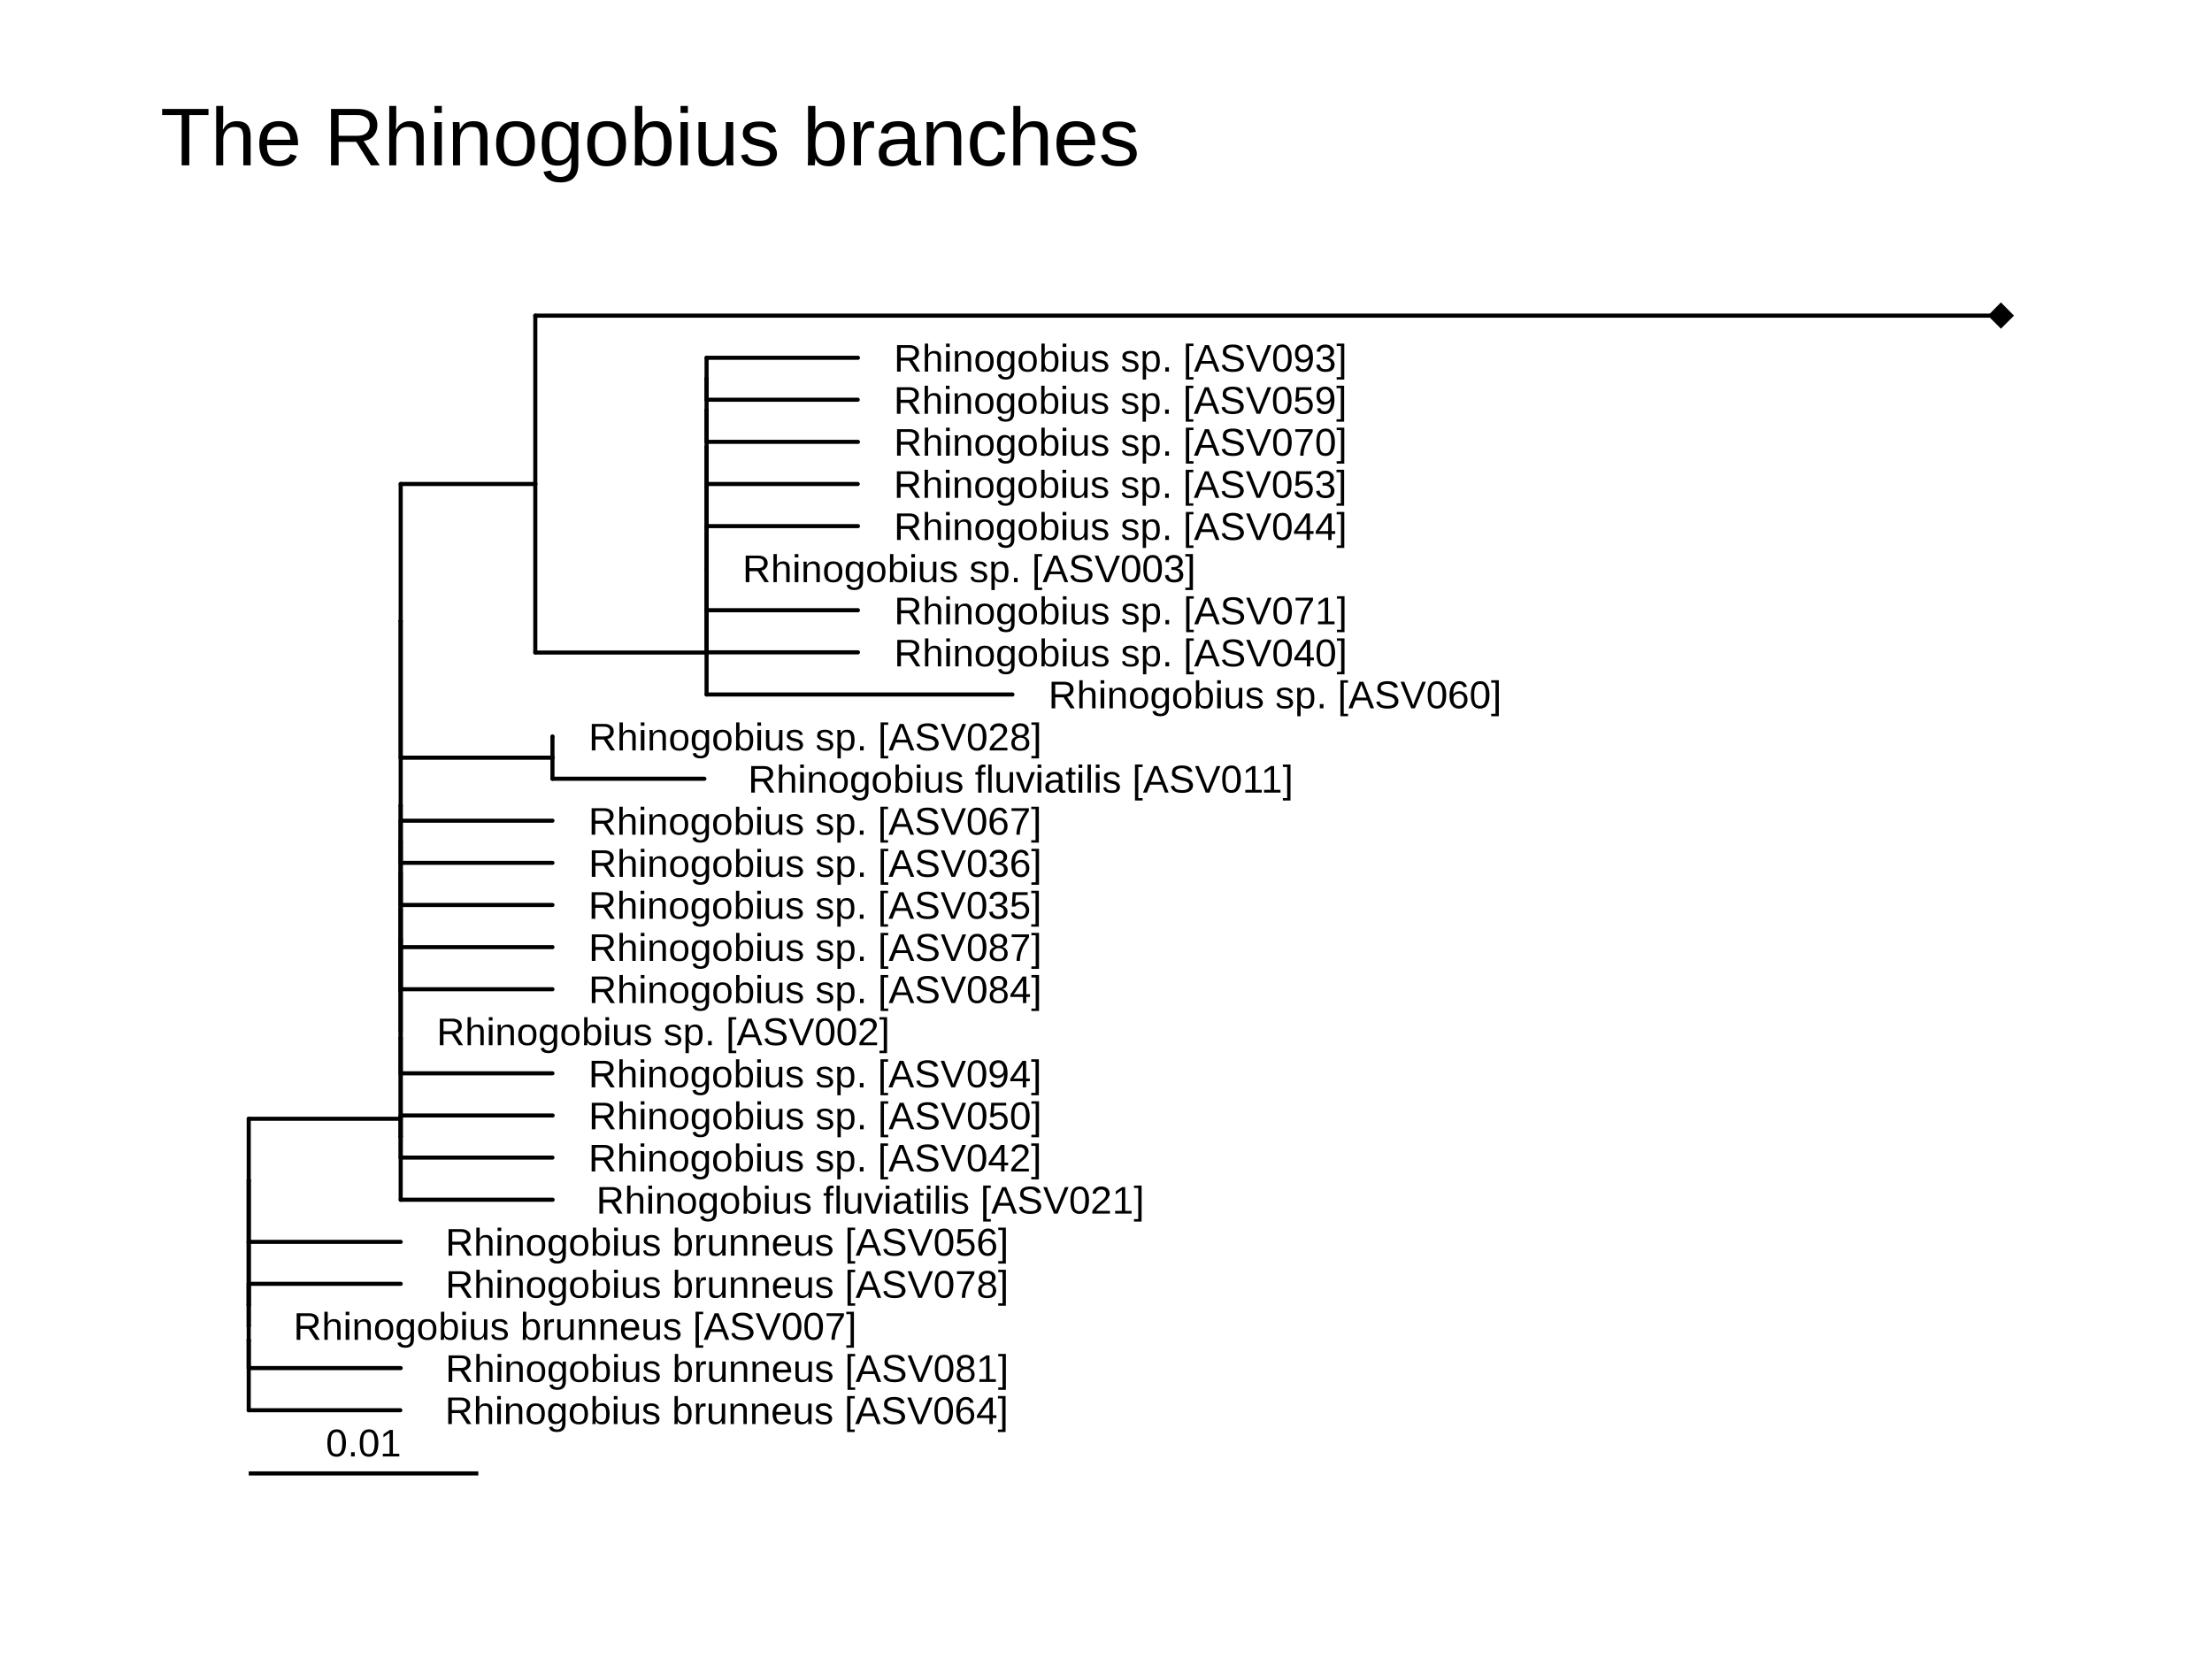
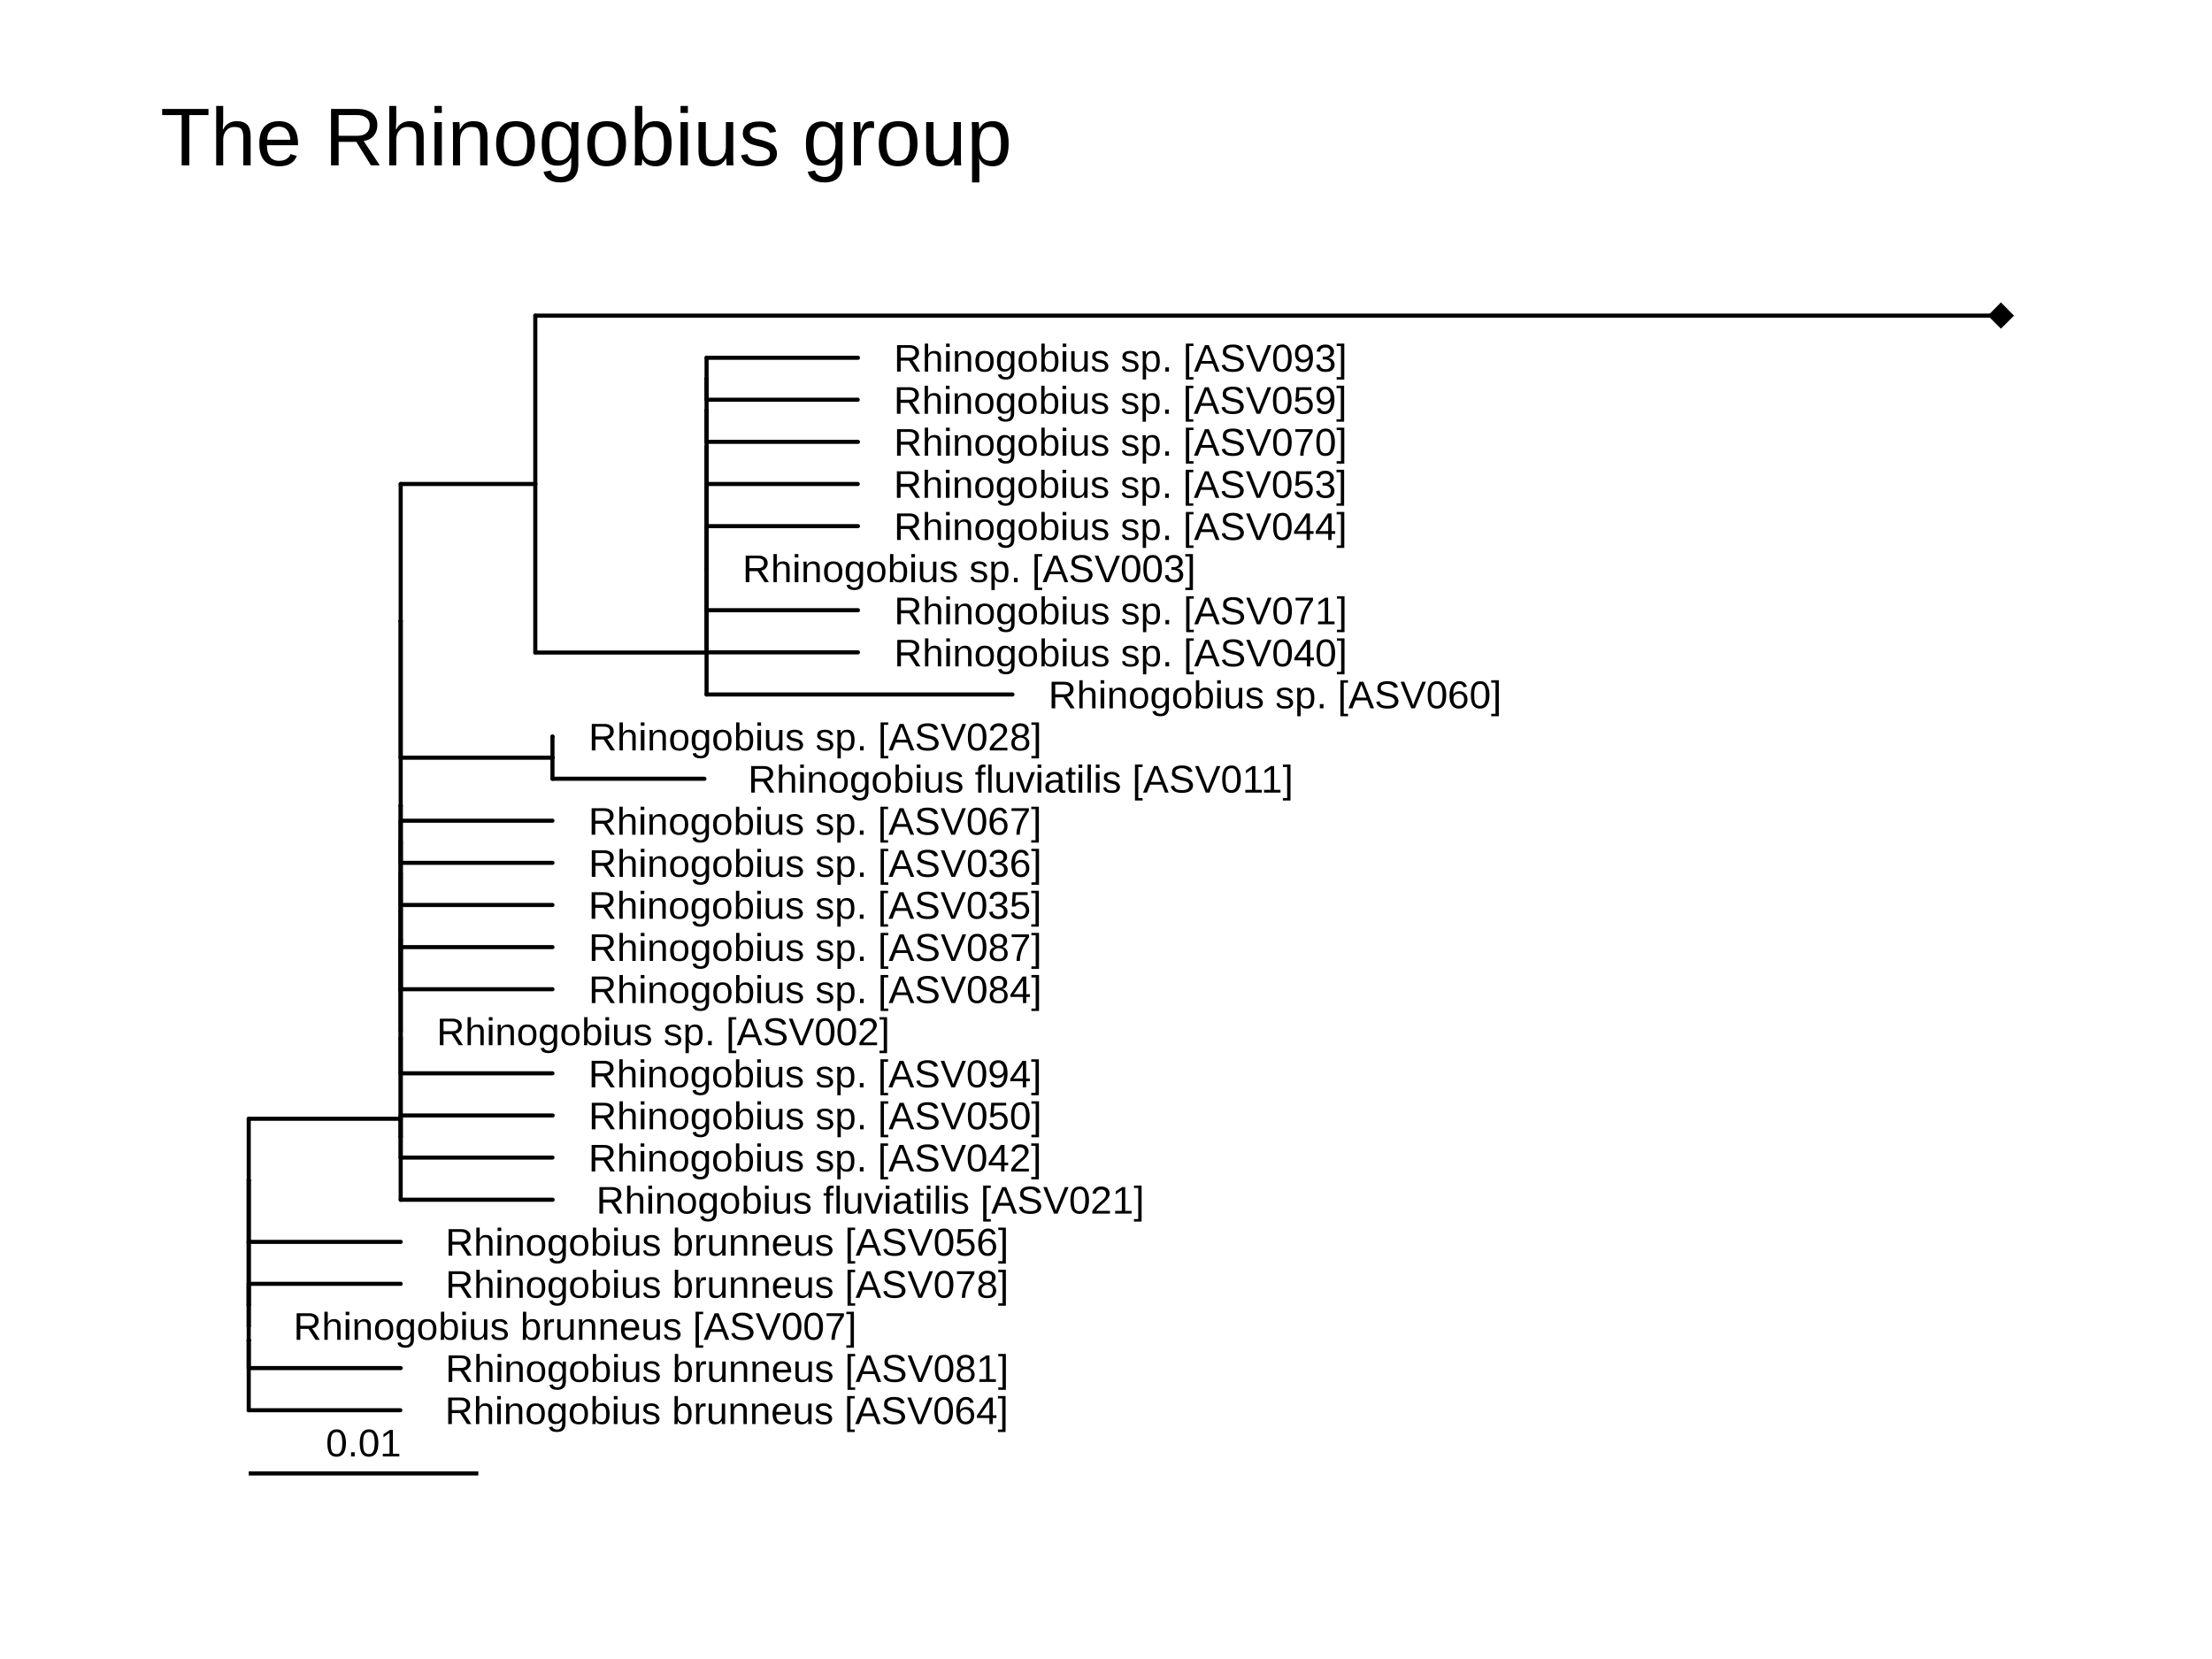
<svg xmlns="http://www.w3.org/2000/svg" class="svglite" width="113.39pt" height="85.04pt" viewBox="0 0 113.39 85.04">
  <defs>
    <style type="text/css">
    .svglite line, .svglite polyline, .svglite polygon, .svglite path, .svglite rect, .svglite circle {
      fill: none;
      stroke: #000000;
      stroke-linecap: round;
      stroke-linejoin: round;
      stroke-miterlimit: 10.00;
    }
    .svglite text {
      white-space: pre;
    }
  </style>
  </defs>
  <rect width="100%" height="100%" style="stroke: none; fill: #FFFFFF;" />
  <defs>
    <clipPath id="cpMC4wMHwxMTMuMzl8MC4wMHw4NS4wNA==">
      <rect x="0.00" y="0.00" width="113.39" height="85.04" />
    </clipPath>
  </defs>
  <g clip-path="url(#cpMC4wMHwxMTMuMzl8MC4wMHw4NS4wNA==)">
    <rect x="0.00" y="0.00" width="113.39" height="85.04" style="stroke-width: 1.07; stroke: #FFFFFF; fill: #FFFFFF;" />
  </g>
  <defs>
    <clipPath id="cpOC4yMnwxMDcuOTF8MTQuODh8NzYuODI=">
      <rect x="8.22" y="14.88" width="99.69" height="61.94" />
    </clipPath>
  </defs>
  <g clip-path="url(#cpOC4yMnwxMDcuOTF8MTQuODh8NzYuODI=)">
    <rect x="8.22" y="14.88" width="99.69" height="61.94" style="stroke-width: 1.07; stroke: #FFFFFF; fill: #FFFFFF;" />
    <line x1="20.54" y1="52.87" x2="20.54" y2="52.87" style="stroke-width: 0.21;" />
    <line x1="36.22" y1="29.13" x2="36.22" y2="29.13" style="stroke-width: 0.21;" />
    <line x1="12.75" y1="67.97" x2="12.75" y2="67.97" style="stroke-width: 0.21;" />
    <line x1="28.32" y1="39.92" x2="36.11" y2="39.92" style="stroke-width: 0.21;" />
    <line x1="20.54" y1="61.50" x2="28.33" y2="61.50" style="stroke-width: 0.21;" />
    <line x1="28.32" y1="37.76" x2="28.32" y2="37.76" style="stroke-width: 0.21;" />
    <line x1="20.54" y1="46.39" x2="28.32" y2="46.39" style="stroke-width: 0.21;" />
    <line x1="20.54" y1="44.23" x2="28.32" y2="44.23" style="stroke-width: 0.21;" />
    <line x1="36.22" y1="33.44" x2="43.98" y2="33.44" style="stroke-width: 0.21;" />
    <line x1="20.54" y1="59.34" x2="28.32" y2="59.34" style="stroke-width: 0.21;" />
    <line x1="36.22" y1="26.97" x2="43.98" y2="26.97" style="stroke-width: 0.21;" />
    <line x1="20.54" y1="57.18" x2="28.33" y2="57.18" style="stroke-width: 0.21;" />
    <line x1="36.22" y1="24.81" x2="43.97" y2="24.81" style="stroke-width: 0.21;" />
    <line x1="12.75" y1="63.66" x2="20.54" y2="63.66" style="stroke-width: 0.21;" />
    <line x1="36.22" y1="20.49" x2="43.97" y2="20.49" style="stroke-width: 0.21;" />
    <line x1="36.22" y1="35.60" x2="51.90" y2="35.60" style="stroke-width: 0.21;" />
    <line x1="12.75" y1="72.29" x2="20.52" y2="72.29" style="stroke-width: 0.21;" />
    <line x1="20.54" y1="42.07" x2="28.32" y2="42.07" style="stroke-width: 0.21;" />
    <line x1="36.22" y1="22.65" x2="43.98" y2="22.65" style="stroke-width: 0.21;" />
    <line x1="36.22" y1="31.28" x2="43.98" y2="31.28" style="stroke-width: 0.21;" />
    <line x1="12.75" y1="65.81" x2="20.54" y2="65.81" style="stroke-width: 0.21;" />
    <line x1="12.75" y1="70.13" x2="20.54" y2="70.13" style="stroke-width: 0.21;" />
    <line x1="20.54" y1="50.71" x2="28.32" y2="50.71" style="stroke-width: 0.21;" />
    <line x1="20.54" y1="48.55" x2="28.32" y2="48.55" style="stroke-width: 0.21;" />
    <line x1="36.22" y1="18.34" x2="43.98" y2="18.34" style="stroke-width: 0.21;" />
    <line x1="20.54" y1="55.02" x2="28.32" y2="55.02" style="stroke-width: 0.21;" />
    <line x1="12.75" y1="68.71" x2="12.75" y2="68.71" style="stroke-width: 0.21;" />
    <line x1="12.75" y1="63.70" x2="12.75" y2="63.70" style="stroke-width: 0.21;" />
    <line x1="12.75" y1="60.51" x2="12.75" y2="60.51" style="stroke-width: 0.21;" />
    <line x1="12.75" y1="57.35" x2="20.54" y2="57.35" style="stroke-width: 0.21;" />
    <line x1="20.54" y1="53.21" x2="20.54" y2="53.21" style="stroke-width: 0.21;" />
    <line x1="20.54" y1="48.16" x2="20.54" y2="48.16" style="stroke-width: 0.21;" />
    <line x1="20.54" y1="41.30" x2="20.54" y2="41.30" style="stroke-width: 0.21;" />
    <line x1="20.54" y1="50.77" x2="20.54" y2="50.77" style="stroke-width: 0.21;" />
    <line x1="20.54" y1="48.68" x2="20.54" y2="48.68" style="stroke-width: 0.21;" />
    <line x1="20.54" y1="46.66" x2="20.54" y2="46.66" style="stroke-width: 0.21;" />
    <line x1="20.54" y1="44.77" x2="20.54" y2="44.77" style="stroke-width: 0.21;" />
    <line x1="20.54" y1="43.15" x2="20.54" y2="43.15" style="stroke-width: 0.21;" />
    <line x1="20.54" y1="31.83" x2="20.54" y2="31.83" style="stroke-width: 0.21;" />
    <line x1="20.54" y1="38.84" x2="28.32" y2="38.84" style="stroke-width: 0.21;" />
    <line x1="20.54" y1="24.81" x2="27.44" y2="24.81" style="stroke-width: 0.21;" />
    <line x1="27.44" y1="33.45" x2="36.22" y2="33.45" style="stroke-width: 0.21;" />
    <line x1="36.22" y1="31.30" x2="36.22" y2="31.30" style="stroke-width: 0.21;" />
    <line x1="36.22" y1="29.16" x2="36.22" y2="29.16" style="stroke-width: 0.21;" />
    <line x1="36.22" y1="27.04" x2="36.22" y2="27.04" style="stroke-width: 0.21;" />
    <line x1="36.22" y1="24.95" x2="36.22" y2="24.95" style="stroke-width: 0.21;" />
    <line x1="36.22" y1="22.92" x2="36.22" y2="22.92" style="stroke-width: 0.21;" />
    <line x1="36.22" y1="21.03" x2="36.22" y2="21.03" style="stroke-width: 0.21;" />
    <line x1="36.22" y1="19.41" x2="36.22" y2="19.41" style="stroke-width: 0.21;" />
    <line x1="27.44" y1="16.18" x2="102.57" y2="16.18" style="stroke-width: 0.21;" />
    <line x1="20.54" y1="58.26" x2="20.54" y2="58.26" style="stroke-width: 0.21;" />
    <line x1="12.75" y1="66.89" x2="12.75" y2="66.89" style="stroke-width: 0.21;" />
    <line x1="20.54" y1="50.77" x2="20.54" y2="52.87" style="stroke-width: 0.21;" />
    <line x1="36.22" y1="27.04" x2="36.22" y2="29.13" style="stroke-width: 0.21;" />
    <line x1="12.75" y1="66.89" x2="12.75" y2="67.97" style="stroke-width: 0.21;" />
    <line x1="28.32" y1="38.84" x2="28.32" y2="39.92" style="stroke-width: 0.21;" />
    <line x1="20.54" y1="57.35" x2="20.54" y2="61.50" style="stroke-width: 0.21;" />
    <line x1="28.32" y1="38.84" x2="28.32" y2="37.76" style="stroke-width: 0.21;" />
    <line x1="20.54" y1="44.77" x2="20.54" y2="46.39" style="stroke-width: 0.21;" />
    <line x1="20.54" y1="43.15" x2="20.54" y2="44.23" style="stroke-width: 0.21;" />
    <line x1="36.22" y1="31.30" x2="36.22" y2="33.44" style="stroke-width: 0.21;" />
    <line x1="20.54" y1="58.26" x2="20.54" y2="59.34" style="stroke-width: 0.21;" />
    <line x1="36.22" y1="24.95" x2="36.22" y2="26.97" style="stroke-width: 0.21;" />
    <line x1="20.54" y1="58.26" x2="20.54" y2="57.18" style="stroke-width: 0.21;" />
    <line x1="36.22" y1="22.92" x2="36.22" y2="24.81" style="stroke-width: 0.21;" />
    <line x1="12.75" y1="60.51" x2="12.75" y2="63.66" style="stroke-width: 0.21;" />
    <line x1="36.22" y1="19.41" x2="36.22" y2="20.49" style="stroke-width: 0.21;" />
    <line x1="36.22" y1="33.45" x2="36.22" y2="35.60" style="stroke-width: 0.21;" />
    <line x1="12.75" y1="68.71" x2="12.75" y2="72.29" style="stroke-width: 0.21;" />
    <line x1="20.54" y1="43.15" x2="20.54" y2="42.07" style="stroke-width: 0.21;" />
    <line x1="36.22" y1="21.03" x2="36.22" y2="22.65" style="stroke-width: 0.21;" />
    <line x1="36.22" y1="29.16" x2="36.22" y2="31.28" style="stroke-width: 0.21;" />
    <line x1="12.75" y1="66.89" x2="12.75" y2="65.81" style="stroke-width: 0.21;" />
    <line x1="12.75" y1="68.71" x2="12.75" y2="70.13" style="stroke-width: 0.21;" />
    <line x1="20.54" y1="48.68" x2="20.54" y2="50.71" style="stroke-width: 0.21;" />
    <line x1="20.54" y1="46.66" x2="20.54" y2="48.55" style="stroke-width: 0.21;" />
    <line x1="36.22" y1="19.41" x2="36.22" y2="18.34" style="stroke-width: 0.21;" />
    <line x1="20.54" y1="48.16" x2="20.54" y2="55.02" style="stroke-width: 0.21;" />
    <line x1="12.75" y1="68.71" x2="12.75" y2="68.71" style="stroke-width: 0.21;" />
    <line x1="12.75" y1="68.71" x2="12.75" y2="63.70" style="stroke-width: 0.21;" />
    <line x1="12.75" y1="63.70" x2="12.75" y2="60.51" style="stroke-width: 0.21;" />
    <line x1="12.75" y1="60.51" x2="12.75" y2="57.35" style="stroke-width: 0.21;" />
    <line x1="20.54" y1="57.35" x2="20.54" y2="53.21" style="stroke-width: 0.21;" />
    <line x1="20.54" y1="53.21" x2="20.54" y2="48.16" style="stroke-width: 0.21;" />
    <line x1="20.54" y1="48.16" x2="20.54" y2="41.30" style="stroke-width: 0.21;" />
    <line x1="20.54" y1="41.30" x2="20.54" y2="50.77" style="stroke-width: 0.21;" />
    <line x1="20.54" y1="50.77" x2="20.54" y2="48.68" style="stroke-width: 0.21;" />
    <line x1="20.54" y1="48.68" x2="20.54" y2="46.66" style="stroke-width: 0.21;" />
    <line x1="20.54" y1="46.66" x2="20.54" y2="44.77" style="stroke-width: 0.21;" />
    <line x1="20.54" y1="44.77" x2="20.54" y2="43.15" style="stroke-width: 0.21;" />
    <line x1="20.54" y1="41.30" x2="20.54" y2="31.83" style="stroke-width: 0.21;" />
    <line x1="20.54" y1="31.83" x2="20.54" y2="38.84" style="stroke-width: 0.21;" />
    <line x1="20.54" y1="31.83" x2="20.54" y2="24.81" style="stroke-width: 0.21;" />
    <line x1="27.44" y1="24.81" x2="27.44" y2="33.45" style="stroke-width: 0.21;" />
    <line x1="36.22" y1="33.45" x2="36.22" y2="31.30" style="stroke-width: 0.21;" />
    <line x1="36.22" y1="31.30" x2="36.22" y2="29.16" style="stroke-width: 0.21;" />
    <line x1="36.22" y1="29.16" x2="36.22" y2="27.04" style="stroke-width: 0.21;" />
    <line x1="36.22" y1="27.04" x2="36.22" y2="24.95" style="stroke-width: 0.21;" />
    <line x1="36.22" y1="24.95" x2="36.22" y2="22.92" style="stroke-width: 0.21;" />
    <line x1="36.22" y1="22.92" x2="36.22" y2="21.03" style="stroke-width: 0.21;" />
    <line x1="36.22" y1="21.03" x2="36.22" y2="19.41" style="stroke-width: 0.21;" />
    <line x1="27.44" y1="24.81" x2="27.44" y2="16.18" style="stroke-width: 0.21;" />
    <line x1="20.54" y1="53.21" x2="20.54" y2="58.26" style="stroke-width: 0.21;" />
    <line x1="12.75" y1="63.70" x2="12.75" y2="66.89" style="stroke-width: 0.21;" />
    <text x="22.39" y="53.58" style="font-size: 1.99px; font-family: &quot;Arial&quot;;" textLength="23.16px" lengthAdjust="spacingAndGlyphs">Rhinogobius sp. [ASV002]</text>
    <text x="38.07" y="29.84" style="font-size: 1.99px; font-family: &quot;Arial&quot;;" textLength="23.16px" lengthAdjust="spacingAndGlyphs">Rhinogobius sp. [ASV003]</text>
    <text x="15.05" y="68.68" style="font-size: 1.99px; font-family: &quot;Arial&quot;;" textLength="28.78px" lengthAdjust="spacingAndGlyphs">Rhinogobius brunneus [ASV007]</text>
    <text x="38.35" y="40.63" style="font-size: 1.99px; font-family: &quot;Arial&quot;;" textLength="28.01px" lengthAdjust="spacingAndGlyphs">Rhinogobius fluviatilis [ASV011]</text>
    <text x="30.57" y="62.21" style="font-size: 1.99px; font-family: &quot;Arial&quot;;" textLength="28.01px" lengthAdjust="spacingAndGlyphs">Rhinogobius fluviatilis [ASV021]</text>
    <text x="30.18" y="38.47" style="font-size: 1.99px; font-family: &quot;Arial&quot;;" textLength="23.16px" lengthAdjust="spacingAndGlyphs">Rhinogobius sp. [ASV028]</text>
    <text x="30.17" y="47.10" style="font-size: 1.99px; font-family: &quot;Arial&quot;;" textLength="23.16px" lengthAdjust="spacingAndGlyphs">Rhinogobius sp. [ASV035]</text>
    <text x="30.18" y="44.95" style="font-size: 1.99px; font-family: &quot;Arial&quot;;" textLength="23.16px" lengthAdjust="spacingAndGlyphs">Rhinogobius sp. [ASV036]</text>
    <text x="45.84" y="34.16" style="font-size: 1.99px; font-family: &quot;Arial&quot;;" textLength="23.16px" lengthAdjust="spacingAndGlyphs">Rhinogobius sp. [ASV040]</text>
    <text x="30.17" y="60.05" style="font-size: 1.99px; font-family: &quot;Arial&quot;;" textLength="23.16px" lengthAdjust="spacingAndGlyphs">Rhinogobius sp. [ASV042]</text>
    <text x="45.83" y="27.68" style="font-size: 1.99px; font-family: &quot;Arial&quot;;" textLength="23.16px" lengthAdjust="spacingAndGlyphs">Rhinogobius sp. [ASV044]</text>
    <text x="30.18" y="57.89" style="font-size: 1.99px; font-family: &quot;Arial&quot;;" textLength="23.16px" lengthAdjust="spacingAndGlyphs">Rhinogobius sp. [ASV050]</text>
    <text x="45.82" y="25.52" style="font-size: 1.99px; font-family: &quot;Arial&quot;;" textLength="23.16px" lengthAdjust="spacingAndGlyphs">Rhinogobius sp. [ASV053]</text>
    <text x="22.84" y="64.37" style="font-size: 1.99px; font-family: &quot;Arial&quot;;" textLength="28.78px" lengthAdjust="spacingAndGlyphs">Rhinogobius brunneus [ASV056]</text>
    <text x="45.82" y="21.21" style="font-size: 1.99px; font-family: &quot;Arial&quot;;" textLength="23.16px" lengthAdjust="spacingAndGlyphs">Rhinogobius sp. [ASV059]</text>
    <text x="53.75" y="36.31" style="font-size: 1.99px; font-family: &quot;Arial&quot;;" textLength="23.16px" lengthAdjust="spacingAndGlyphs">Rhinogobius sp. [ASV060]</text>
    <text x="22.82" y="73.00" style="font-size: 1.99px; font-family: &quot;Arial&quot;;" textLength="28.78px" lengthAdjust="spacingAndGlyphs">Rhinogobius brunneus [ASV064]</text>
    <text x="30.17" y="42.79" style="font-size: 1.99px; font-family: &quot;Arial&quot;;" textLength="23.16px" lengthAdjust="spacingAndGlyphs">Rhinogobius sp. [ASV067]</text>
    <text x="45.83" y="23.36" style="font-size: 1.99px; font-family: &quot;Arial&quot;;" textLength="23.16px" lengthAdjust="spacingAndGlyphs">Rhinogobius sp. [ASV070]</text>
    <text x="45.84" y="32.00" style="font-size: 1.99px; font-family: &quot;Arial&quot;;" textLength="23.16px" lengthAdjust="spacingAndGlyphs">Rhinogobius sp. [ASV071]</text>
    <text x="22.84" y="66.53" style="font-size: 1.99px; font-family: &quot;Arial&quot;;" textLength="28.78px" lengthAdjust="spacingAndGlyphs">Rhinogobius brunneus [ASV078]</text>
    <text x="22.84" y="70.84" style="font-size: 1.99px; font-family: &quot;Arial&quot;;" textLength="28.78px" lengthAdjust="spacingAndGlyphs">Rhinogobius brunneus [ASV081]</text>
    <text x="30.18" y="51.42" style="font-size: 1.99px; font-family: &quot;Arial&quot;;" textLength="23.16px" lengthAdjust="spacingAndGlyphs">Rhinogobius sp. [ASV084]</text>
    <text x="30.18" y="49.26" style="font-size: 1.99px; font-family: &quot;Arial&quot;;" textLength="23.16px" lengthAdjust="spacingAndGlyphs">Rhinogobius sp. [ASV087]</text>
    <text x="45.83" y="19.05" style="font-size: 1.99px; font-family: &quot;Arial&quot;;" textLength="23.16px" lengthAdjust="spacingAndGlyphs">Rhinogobius sp. [ASV093]</text>
    <text x="30.17" y="55.74" style="font-size: 1.99px; font-family: &quot;Arial&quot;;" textLength="23.16px" lengthAdjust="spacingAndGlyphs">Rhinogobius sp. [ASV094]</text>
    <line x1="12.75" y1="75.53" x2="24.52" y2="75.53" style="stroke-width: 0.21; stroke-linecap: butt;" />
    <text x="18.64" y="74.66" text-anchor="middle" style="font-size: 1.99px; font-family: &quot;Arial&quot;;" textLength="3.86px" lengthAdjust="spacingAndGlyphs">0.01</text>
    <polygon points="101.90,16.18 102.57,15.50 103.24,16.18 102.57,16.85 " style="stroke-width: 0.71; stroke: none; fill: #000000;" />
  </g>
  <g clip-path="url(#cpMC4wMHwxMTMuMzl8MC4wMHw4NS4wNA==)">
-     <text x="8.22" y="8.48" style="font-size: 4.20px; font-family: &quot;Arial&quot;;" textLength="50.01px" lengthAdjust="spacingAndGlyphs">The Rhinogobius branches</text>
+     <text x="8.22" y="8.48" style="font-size: 4.20px; font-family: &quot;Arial&quot;;" textLength="43.50px" lengthAdjust="spacingAndGlyphs">The Rhinogobius group</text>
  </g>
</svg>
